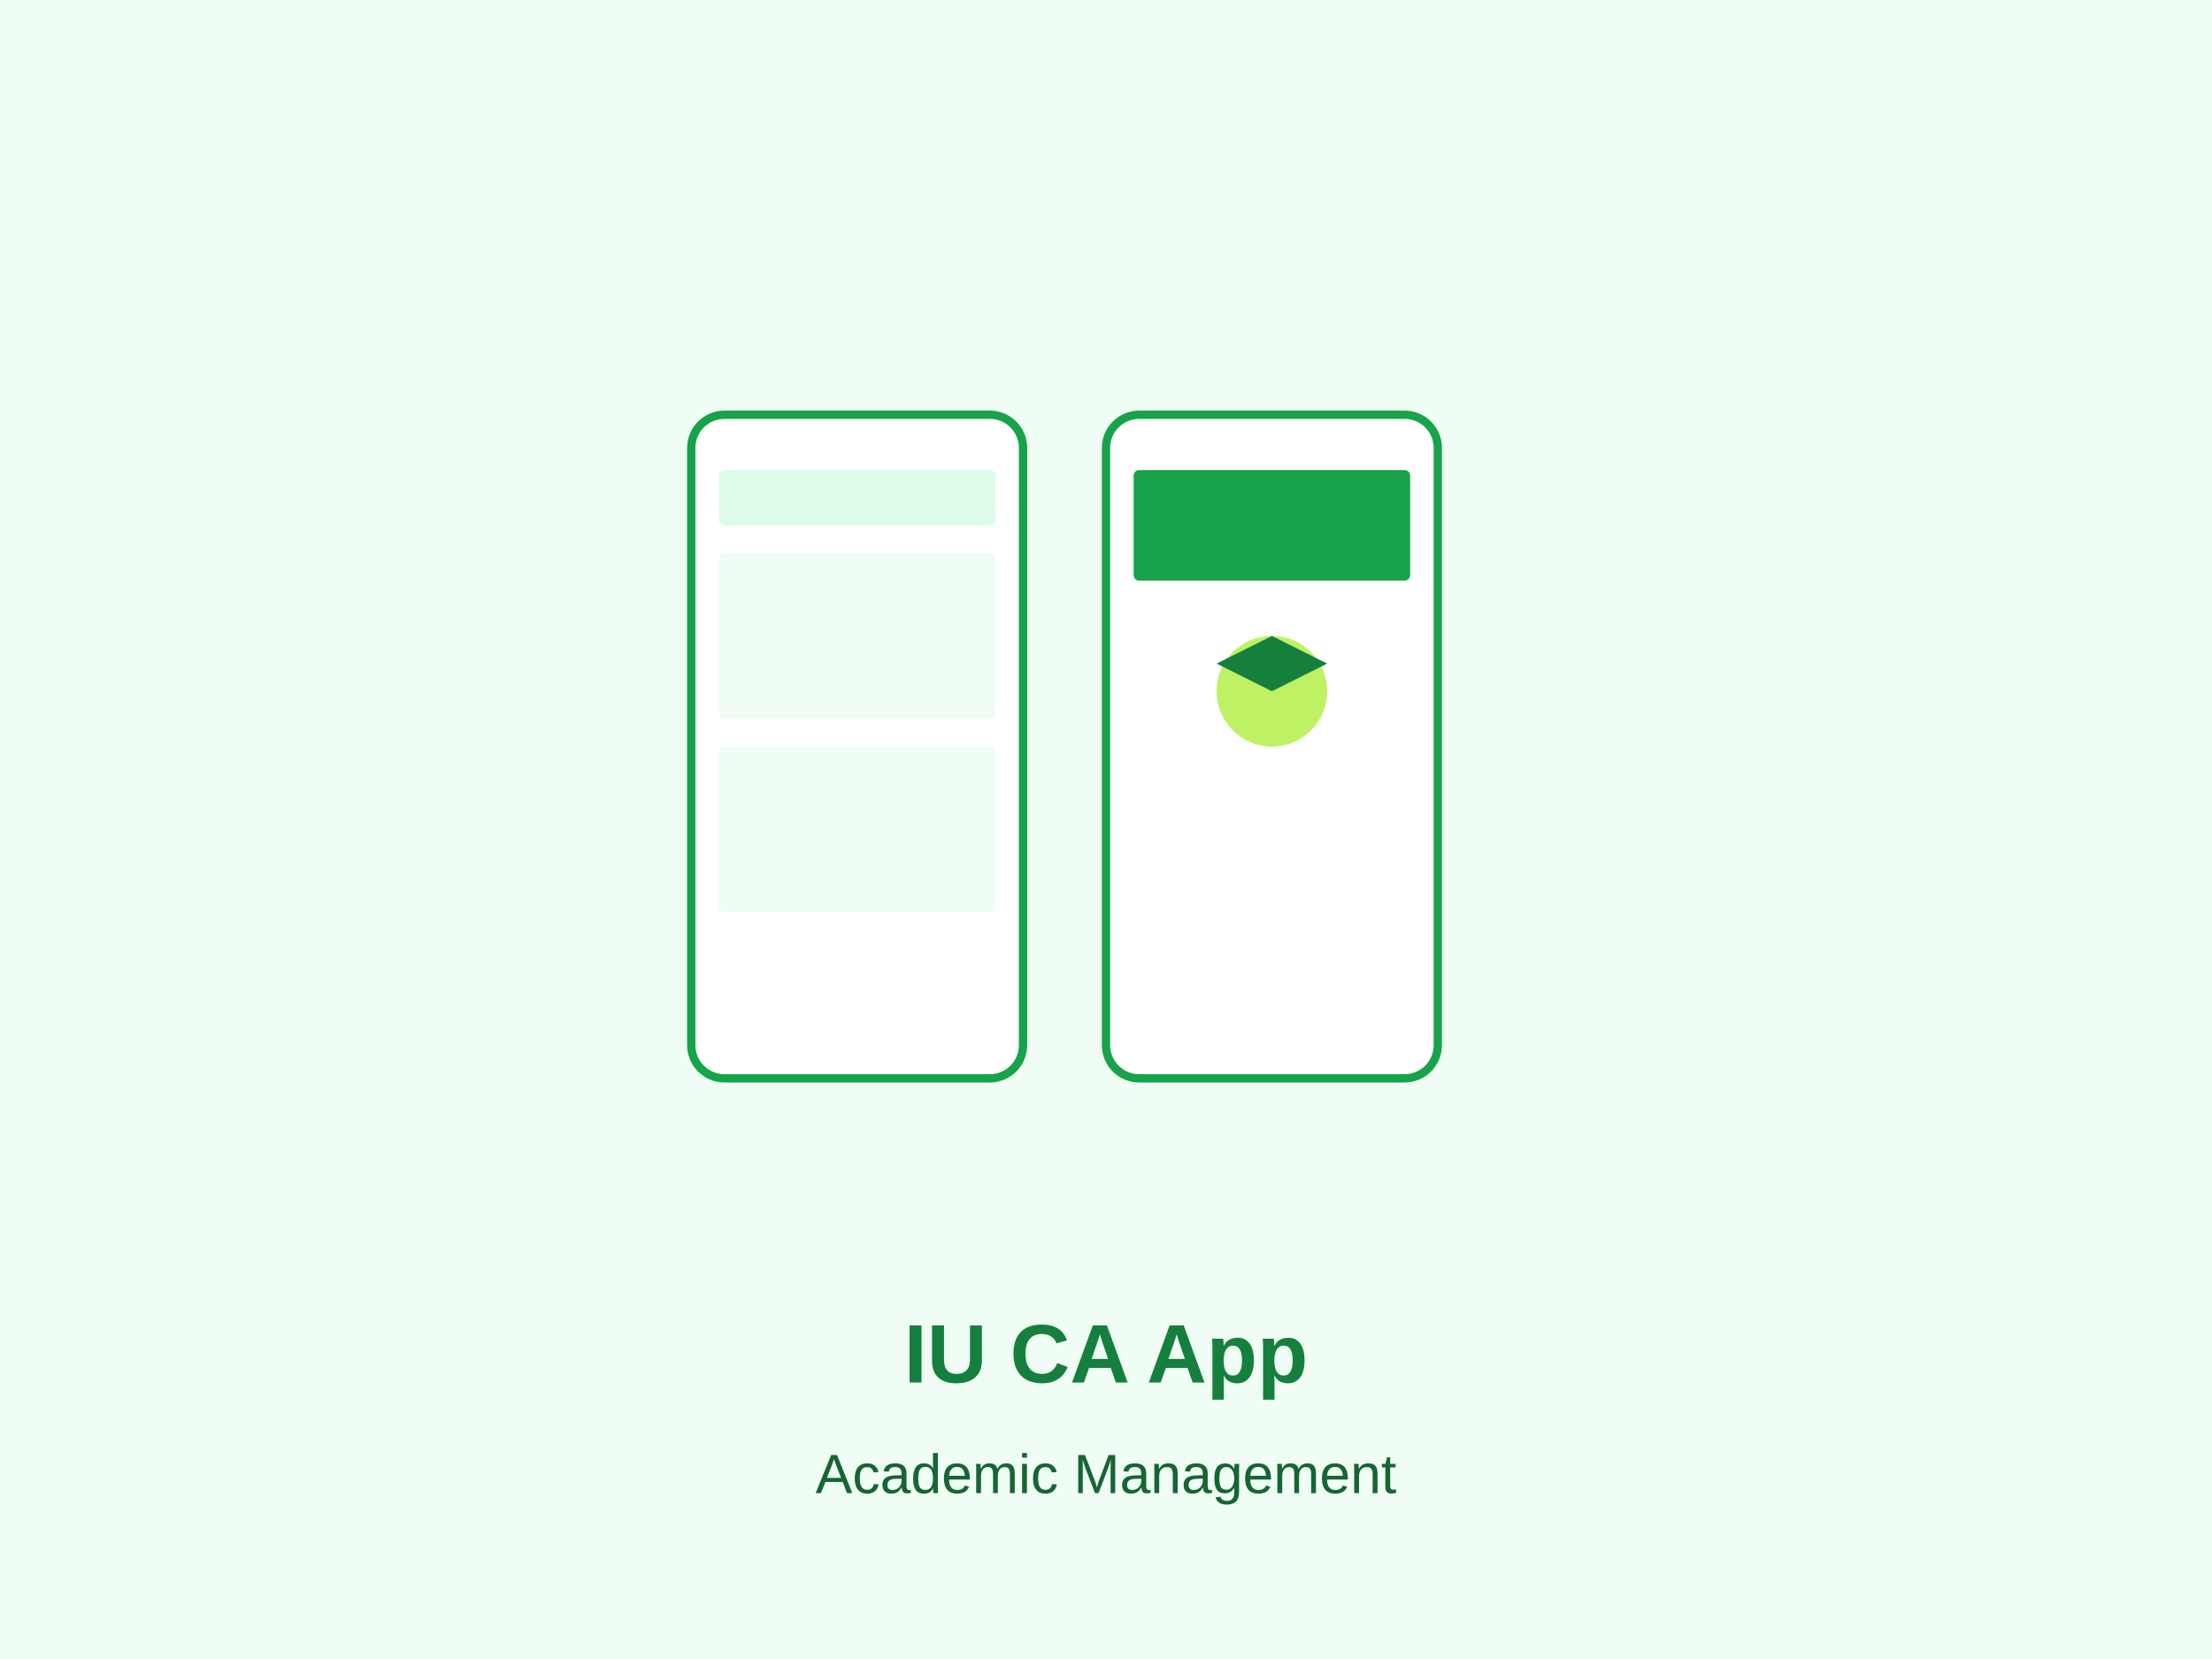
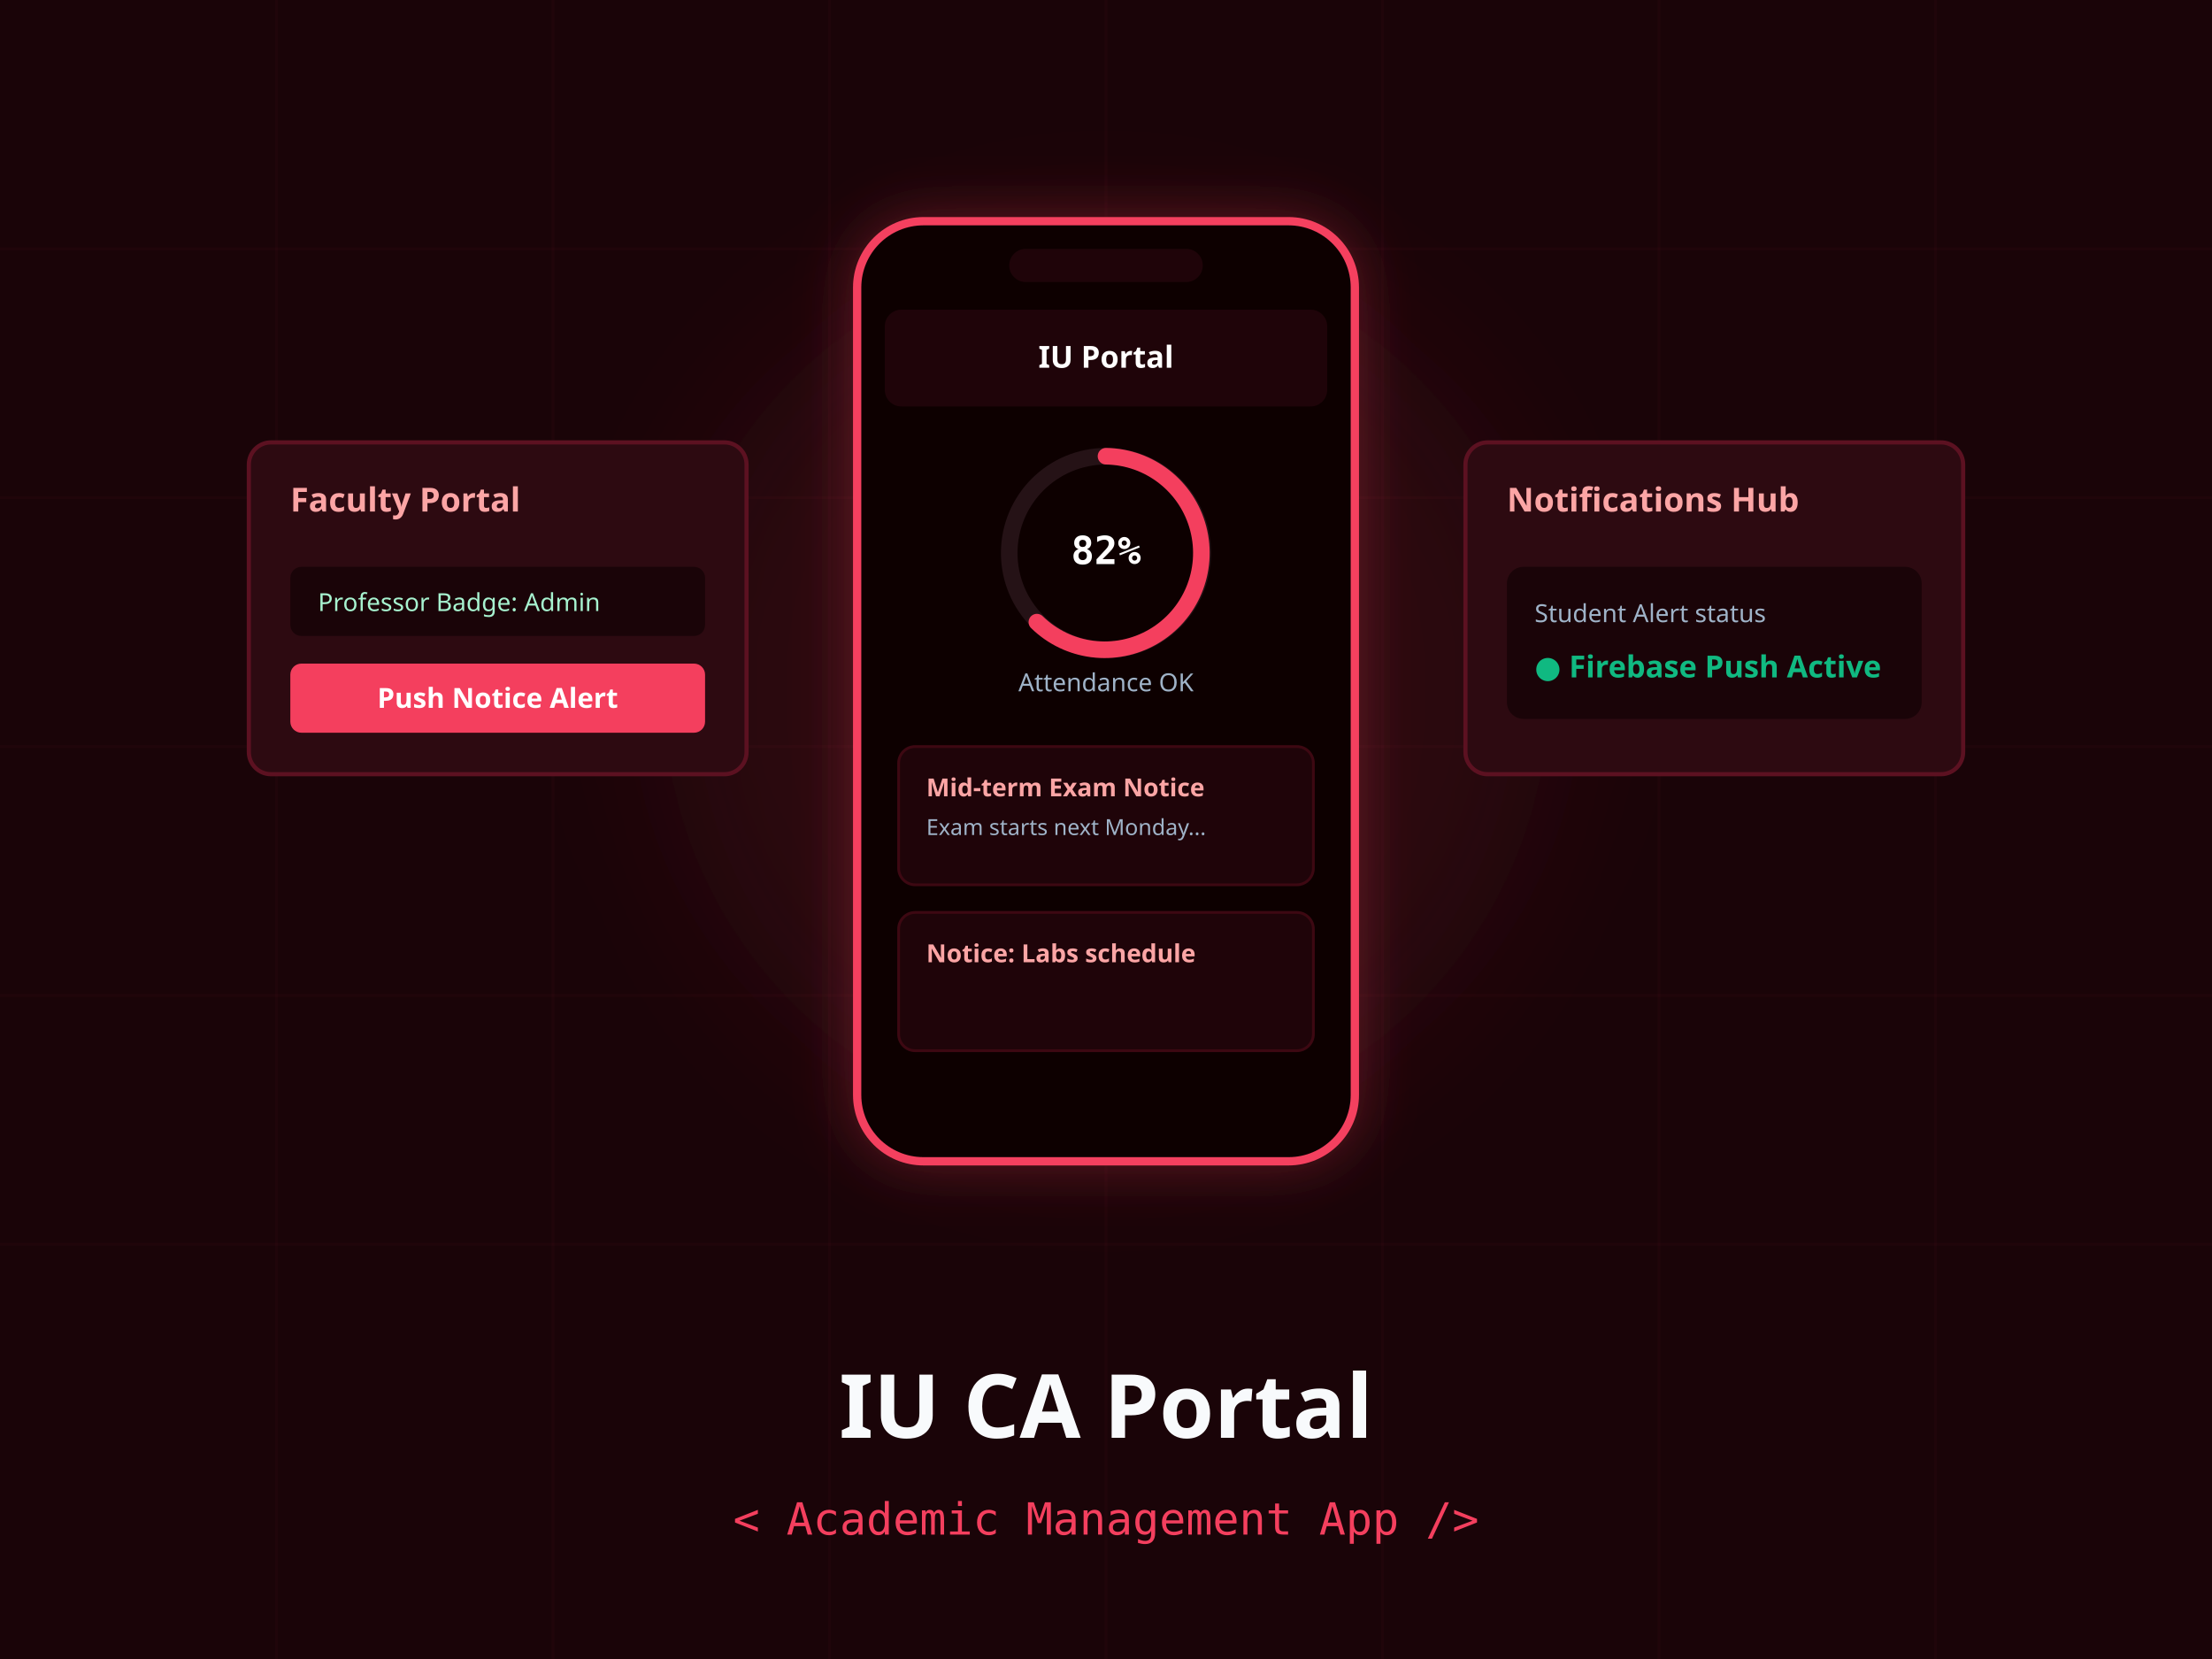
<svg xmlns="http://www.w3.org/2000/svg" width="800" height="600">
-   <rect width="100%" height="100%" fill="#f0fdf4" />
-   <rect x="250" y="150" width="120" height="240" rx="12" fill="white" stroke="#16a34a" stroke-width="3" />
-   <rect x="400" y="150" width="120" height="240" rx="12" fill="white" stroke="#16a34a" stroke-width="3" />
-   <rect x="260" y="170" width="100" height="20" rx="2" fill="#dcfce7" />
-   <rect x="260" y="200" width="100" height="60" rx="2" fill="#f0fdf4" />
-   <rect x="260" y="270" width="100" height="60" rx="2" fill="#f0fdf4" />
-   <rect x="410" y="170" width="100" height="40" rx="2" fill="#16a34a" />
-   <circle cx="460" cy="250" r="20" fill="#bef264" />
-   <path d="M460 250 L480 240 L460 230 L440 240 Z" fill="#15803d" />
-   <text x="400" y="500" font-family="Arial, sans-serif" font-size="30" font-weight="bold" fill="#15803d" text-anchor="middle">IU CA App</text>
-   <text x="400" y="540" font-family="Arial, sans-serif" font-size="20" fill="#166534" text-anchor="middle">Academic Management</text>
+   <rect width="100%" height="100%" fill="#1a0408" />
+   <path d="M 0,90 L 800,90 M 0,180 L 800,180 M 0,270 L 800,270 M 0,360 L 800,360 M 0,450 L 800,450" stroke="#f43f5e" stroke-opacity="0.03" stroke-width="1" />
+   <path d="M 100,0 L 100,600 M 200,0 L 200,600 M 300,0 L 300,600 M 400,0 L 400,600 M 500,0 L 500,600 M 600,0 L 600,600 M 700,0 L 700,600" stroke="#f43f5e" stroke-opacity="0.03" stroke-width="1" />
+   <circle cx="400" cy="250" r="160" fill="#f43f5e" fill-opacity="0.08" filter="blur(25px)" />
+   <g transform="translate(310, 80)">
+     <rect x="0" y="0" width="180" height="340" rx="24" fill="#0c0204" stroke="#f43f5e" stroke-width="3" filter="drop-shadow(0 0 10px rgba(244, 63, 94, 0.3))" />
+     <rect x="55" y="10" width="70" height="12" rx="6" fill="#1f0409" />
+     <rect x="10" y="32" width="160" height="35" rx="6" fill="#1f0409" />
+     <text x="90" y="53" font-family="sans-serif" font-weight="bold" font-size="11" fill="#ffffff" text-anchor="middle">IU Portal</text>
+     <circle cx="90" cy="120" r="35" fill="none" stroke="#251216" stroke-width="6" />
+     <path d="M 90,85 A 35,35 0 1,1 65,145" fill="none" stroke="#f43f5e" stroke-width="6" stroke-linecap="round" />
+     <text x="90" y="124" font-family="monospace" font-weight="bold" font-size="14" fill="#ffffff" text-anchor="middle">82%</text>
+     <text x="90" y="170" font-family="sans-serif" font-size="9" fill="#9fb3c8" text-anchor="middle">Attendance OK</text>
+     <rect x="15" y="190" width="150" height="50" rx="6" fill="#1f0409" stroke="#3d0812" stroke-width="1" />
+     <text x="25" y="208" font-family="sans-serif" font-weight="bold" font-size="9" fill="#fca5a5">Mid-term Exam Notice</text>
+     <text x="25" y="222" font-family="sans-serif" font-size="8" fill="#9fb3c8">Exam starts next Monday...</text>
+     <rect x="15" y="250" width="150" height="50" rx="6" fill="#1f0409" stroke="#3d0812" stroke-width="1" />
+     <text x="25" y="268" font-family="sans-serif" font-weight="bold" font-size="9" fill="#fca5a5">Notice: Labs schedule</text>
+   </g>
+   <g transform="translate(90, 160)">
+     <rect x="0" y="0" width="180" height="120" rx="8" fill="#2d0a11" stroke="#5c1121" stroke-width="1.5" />
+     <text x="15" y="25" font-family="sans-serif" font-weight="bold" font-size="12" fill="#fca5a5">Faculty Portal</text>
+     <rect x="15" y="45" width="150" height="25" rx="4" fill="#1a0408" />
+     <text x="25" y="61" font-family="sans-serif" font-size="9" fill="#a7f3d0">Professor Badge: Admin</text>
+     <rect x="15" y="80" width="150" height="25" rx="4" fill="#f43f5e" />
+     <text x="90" y="96" font-family="sans-serif" font-weight="bold" font-size="10" fill="#ffffff" text-anchor="middle">Push Notice Alert</text>
+   </g>
+   <g transform="translate(530, 160)">
+     <rect x="0" y="0" width="180" height="120" rx="8" fill="#2d0a11" stroke="#5c1121" stroke-width="1.5" />
+     <text x="15" y="25" font-family="sans-serif" font-weight="bold" font-size="12" fill="#fca5a5">Notifications Hub</text>
+     <rect x="15" y="45" width="150" height="55" rx="6" fill="#1a0408" />
+     <text x="25" y="65" font-family="sans-serif" font-size="9" fill="#9fb3c8">Student Alert status</text>
+     <text x="25" y="85" font-family="sans-serif" font-weight="bold" font-size="11" fill="#10b981">● Firebase Push Active</text>
+   </g>
+   <text x="400" y="520" font-family="sans-serif" font-size="32" font-weight="bold" fill="#f8fafc" text-anchor="middle">IU CA Portal</text>
+   <text x="400" y="555" font-family="monospace" font-size="16" fill="#f43f5e" text-anchor="middle">&lt; Academic Management App /&gt;</text>
</svg>
